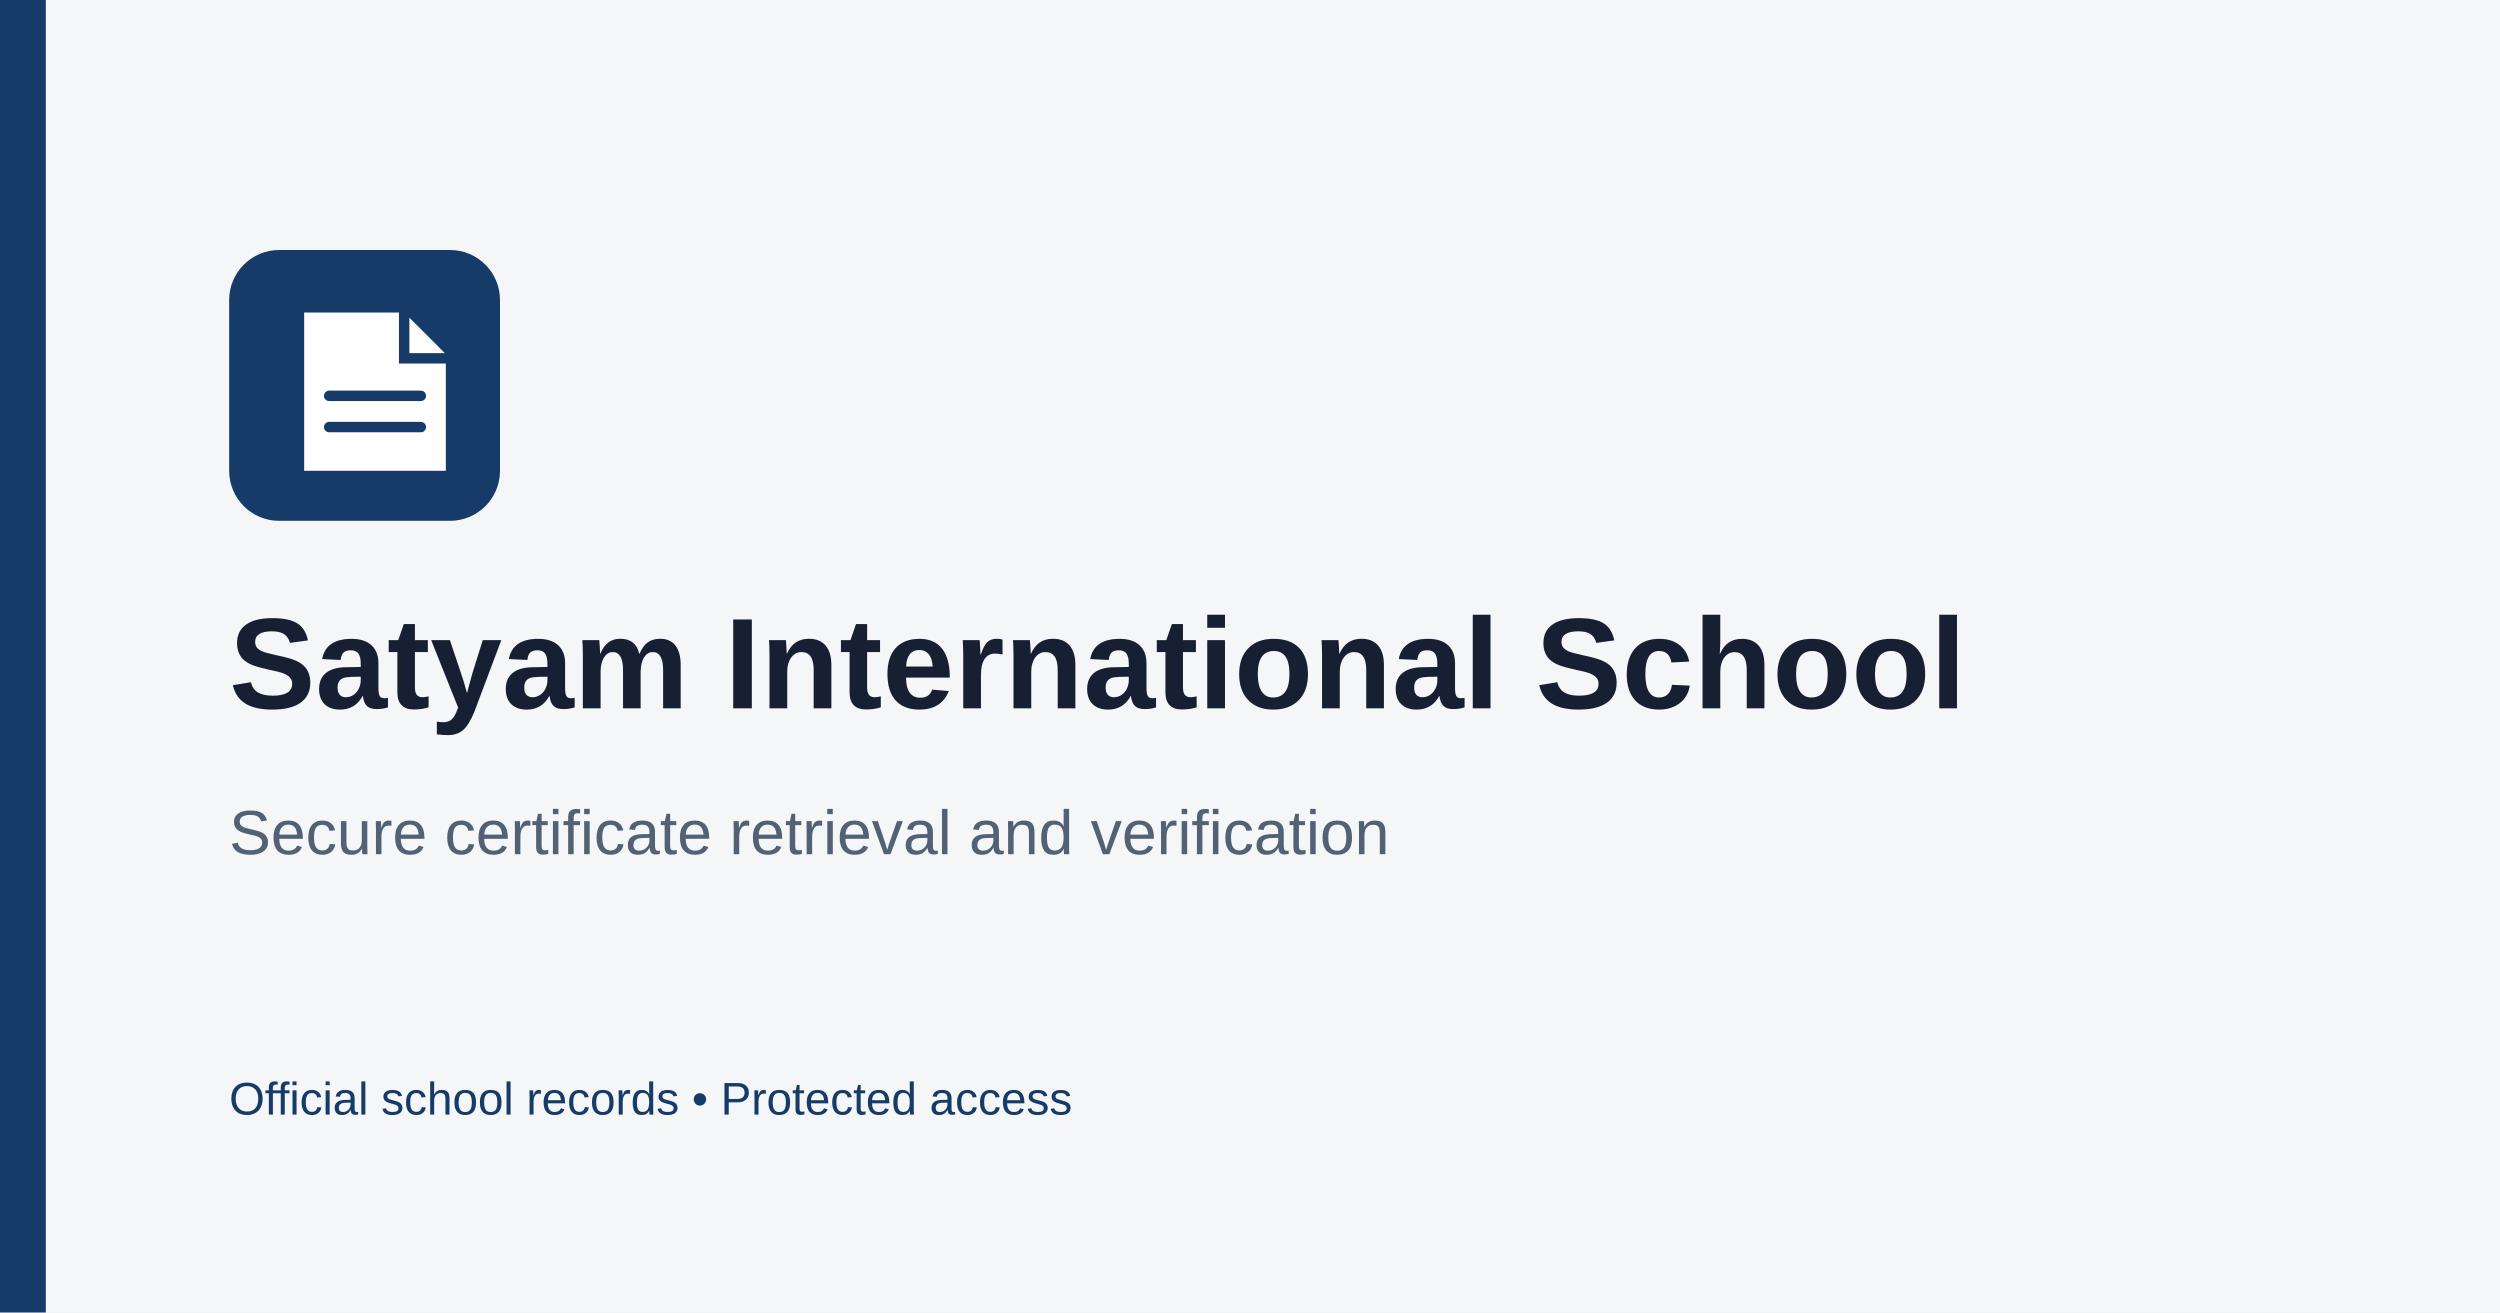
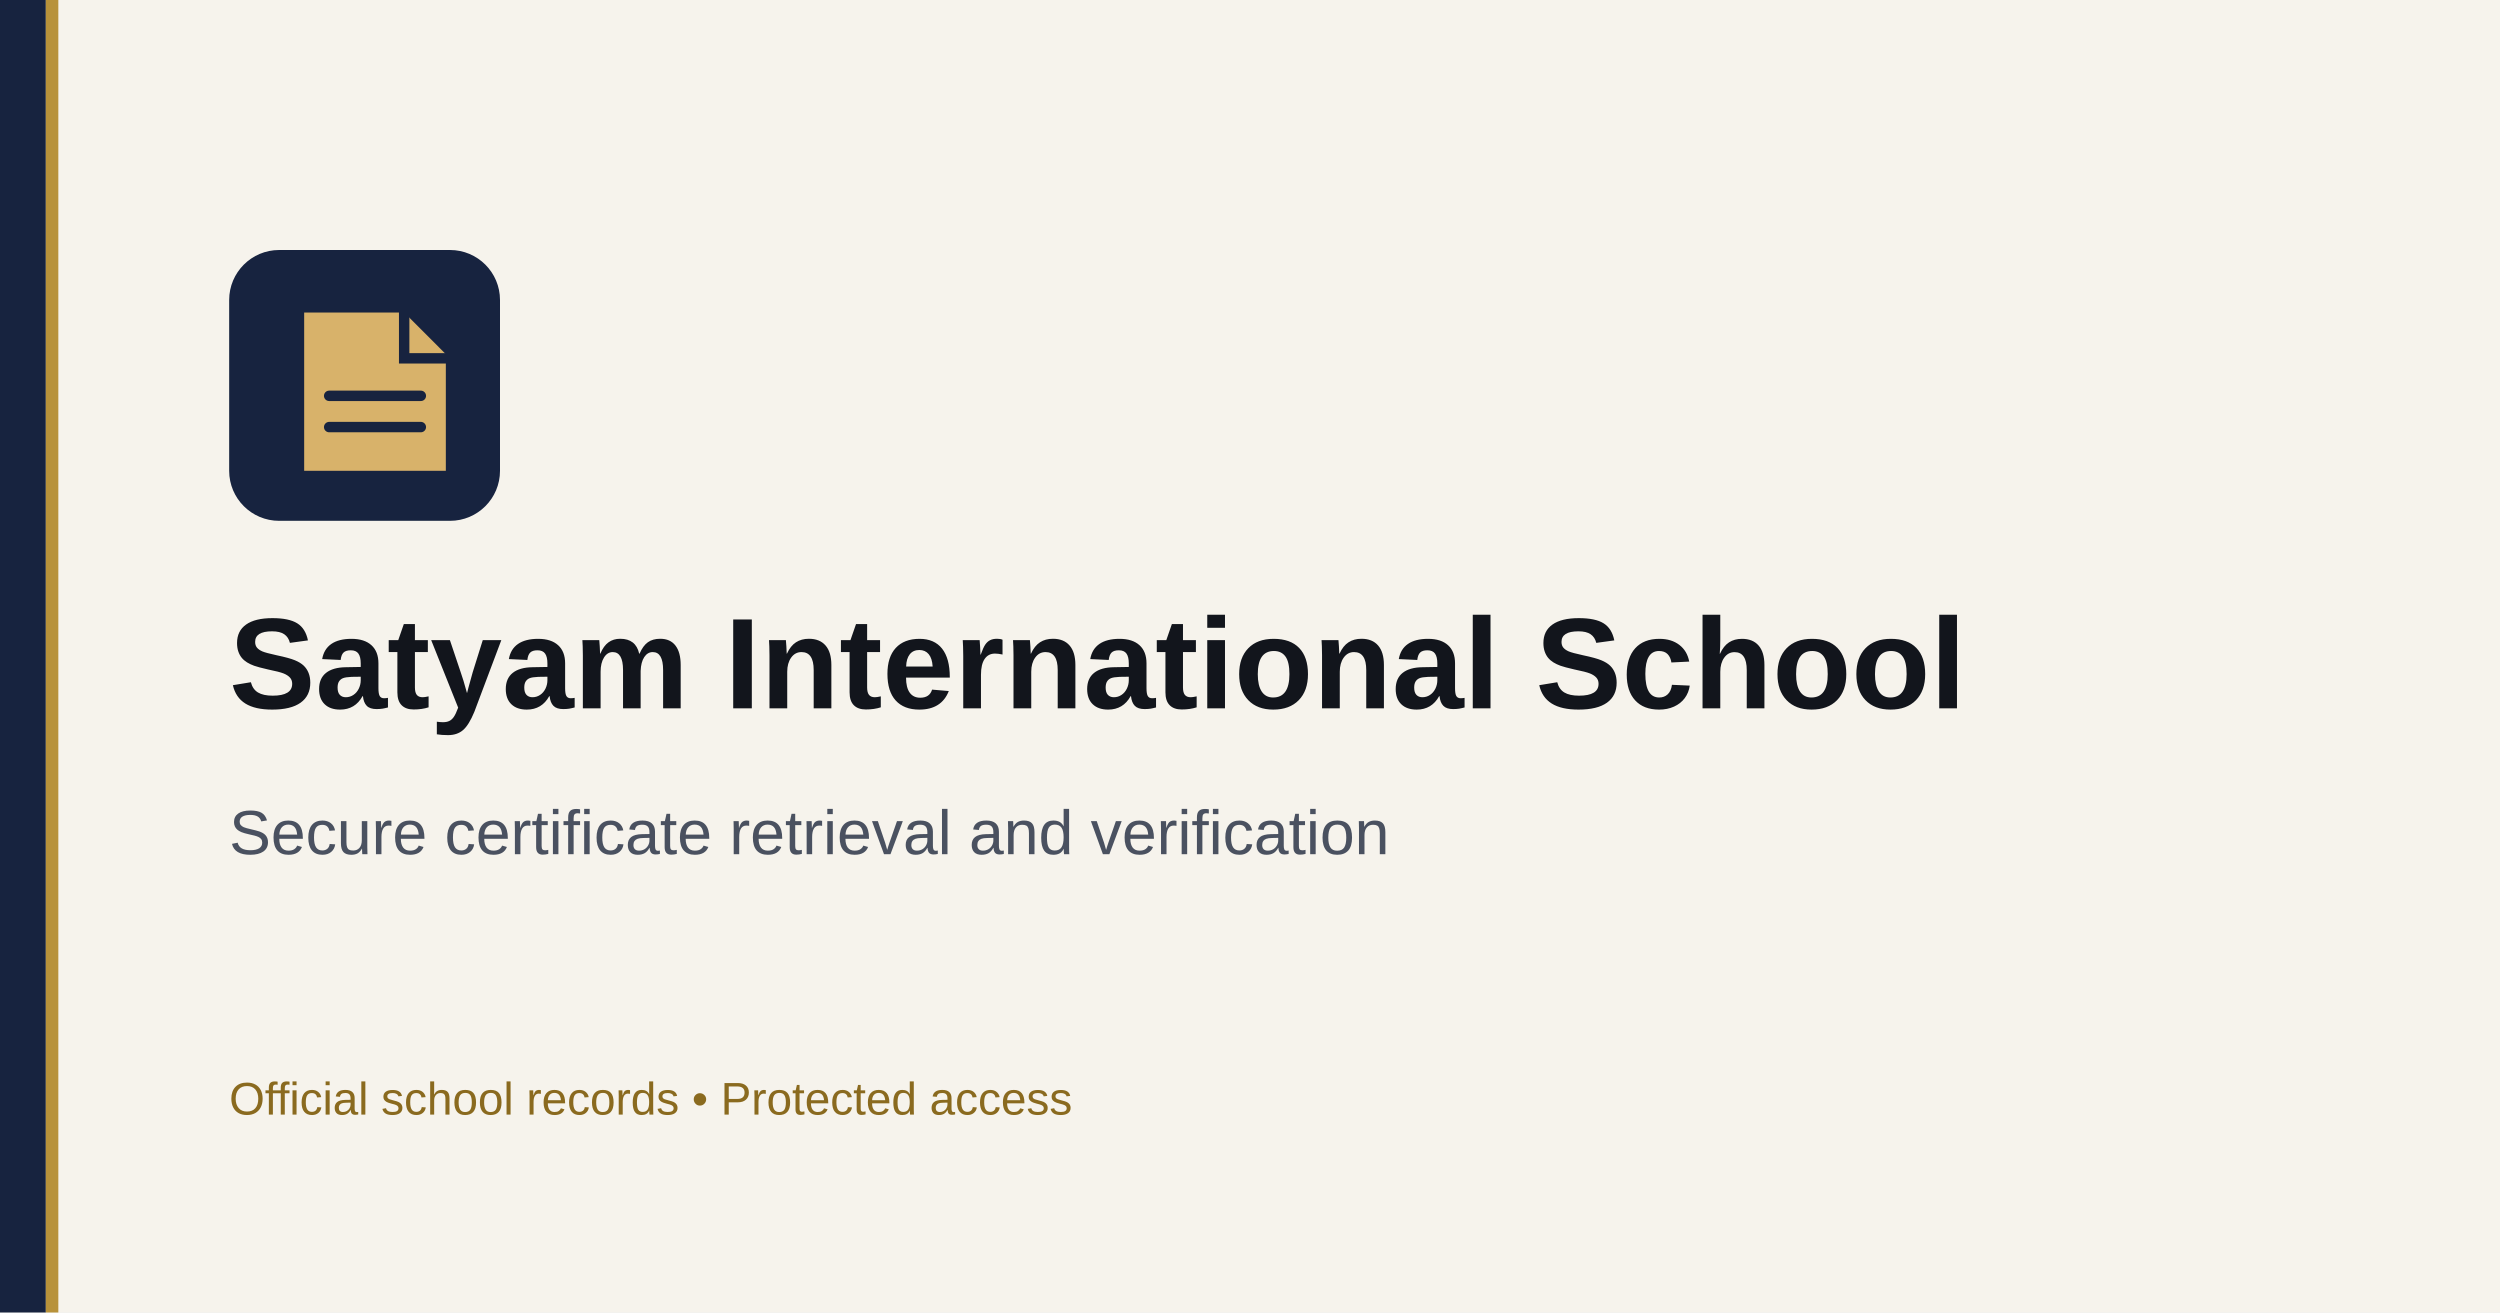
<svg xmlns="http://www.w3.org/2000/svg" width="1200" height="630" viewBox="0 0 1200 630">
-   <rect width="1200" height="630" fill="#f4f6f8" />
-   <rect x="0" y="0" width="22" height="630" fill="#173b68" />
-   <rect x="110" y="120" width="130" height="130" rx="24" fill="#173b68" />
-   <path d="M146 150h48l20 20v56h-68z" fill="#fff" />
-   <path d="M194 150v22h20M158 190h44M158 205h44" stroke="#173b68" stroke-width="5" fill="none" stroke-linecap="round" />
-   <text x="110" y="340" font-family="Arial,sans-serif" font-size="62" font-weight="700" fill="#172033">Satyam International School</text>
-   <text x="110" y="410" font-family="Arial,sans-serif" font-size="30" fill="#526174">Secure certificate retrieval and verification</text>
-   <text x="110" y="535" font-family="Arial,sans-serif" font-size="22" fill="#173b68">Official school records • Protected access</text>
+   <rect width="1200" height="630" fill="#f6f3ec" />
+   <rect x="0" y="0" width="22" height="630" fill="#17233f" />
+   <rect x="22" y="0" width="6" height="630" fill="#b8923a" />
+   <rect x="110" y="120" width="130" height="130" rx="24" fill="#17233f" />
+   <path d="M146 150h48l20 20v56h-68z" fill="#d8b26a" />
+   <path d="M194 150v22h20M158 190h44M158 205h44" stroke="#17233f" stroke-width="5" fill="none" stroke-linecap="round" />
+   <text x="110" y="340" font-family="Arial,sans-serif" font-size="62" font-weight="700" fill="#12151c">Satyam International School</text>
+   <text x="110" y="410" font-family="Arial,sans-serif" font-size="30" fill="#4a5160">Secure certificate retrieval and verification</text>
+   <text x="110" y="535" font-family="Arial,sans-serif" font-size="22" fill="#8a6a1f">Official school records • Protected access</text>
</svg>
